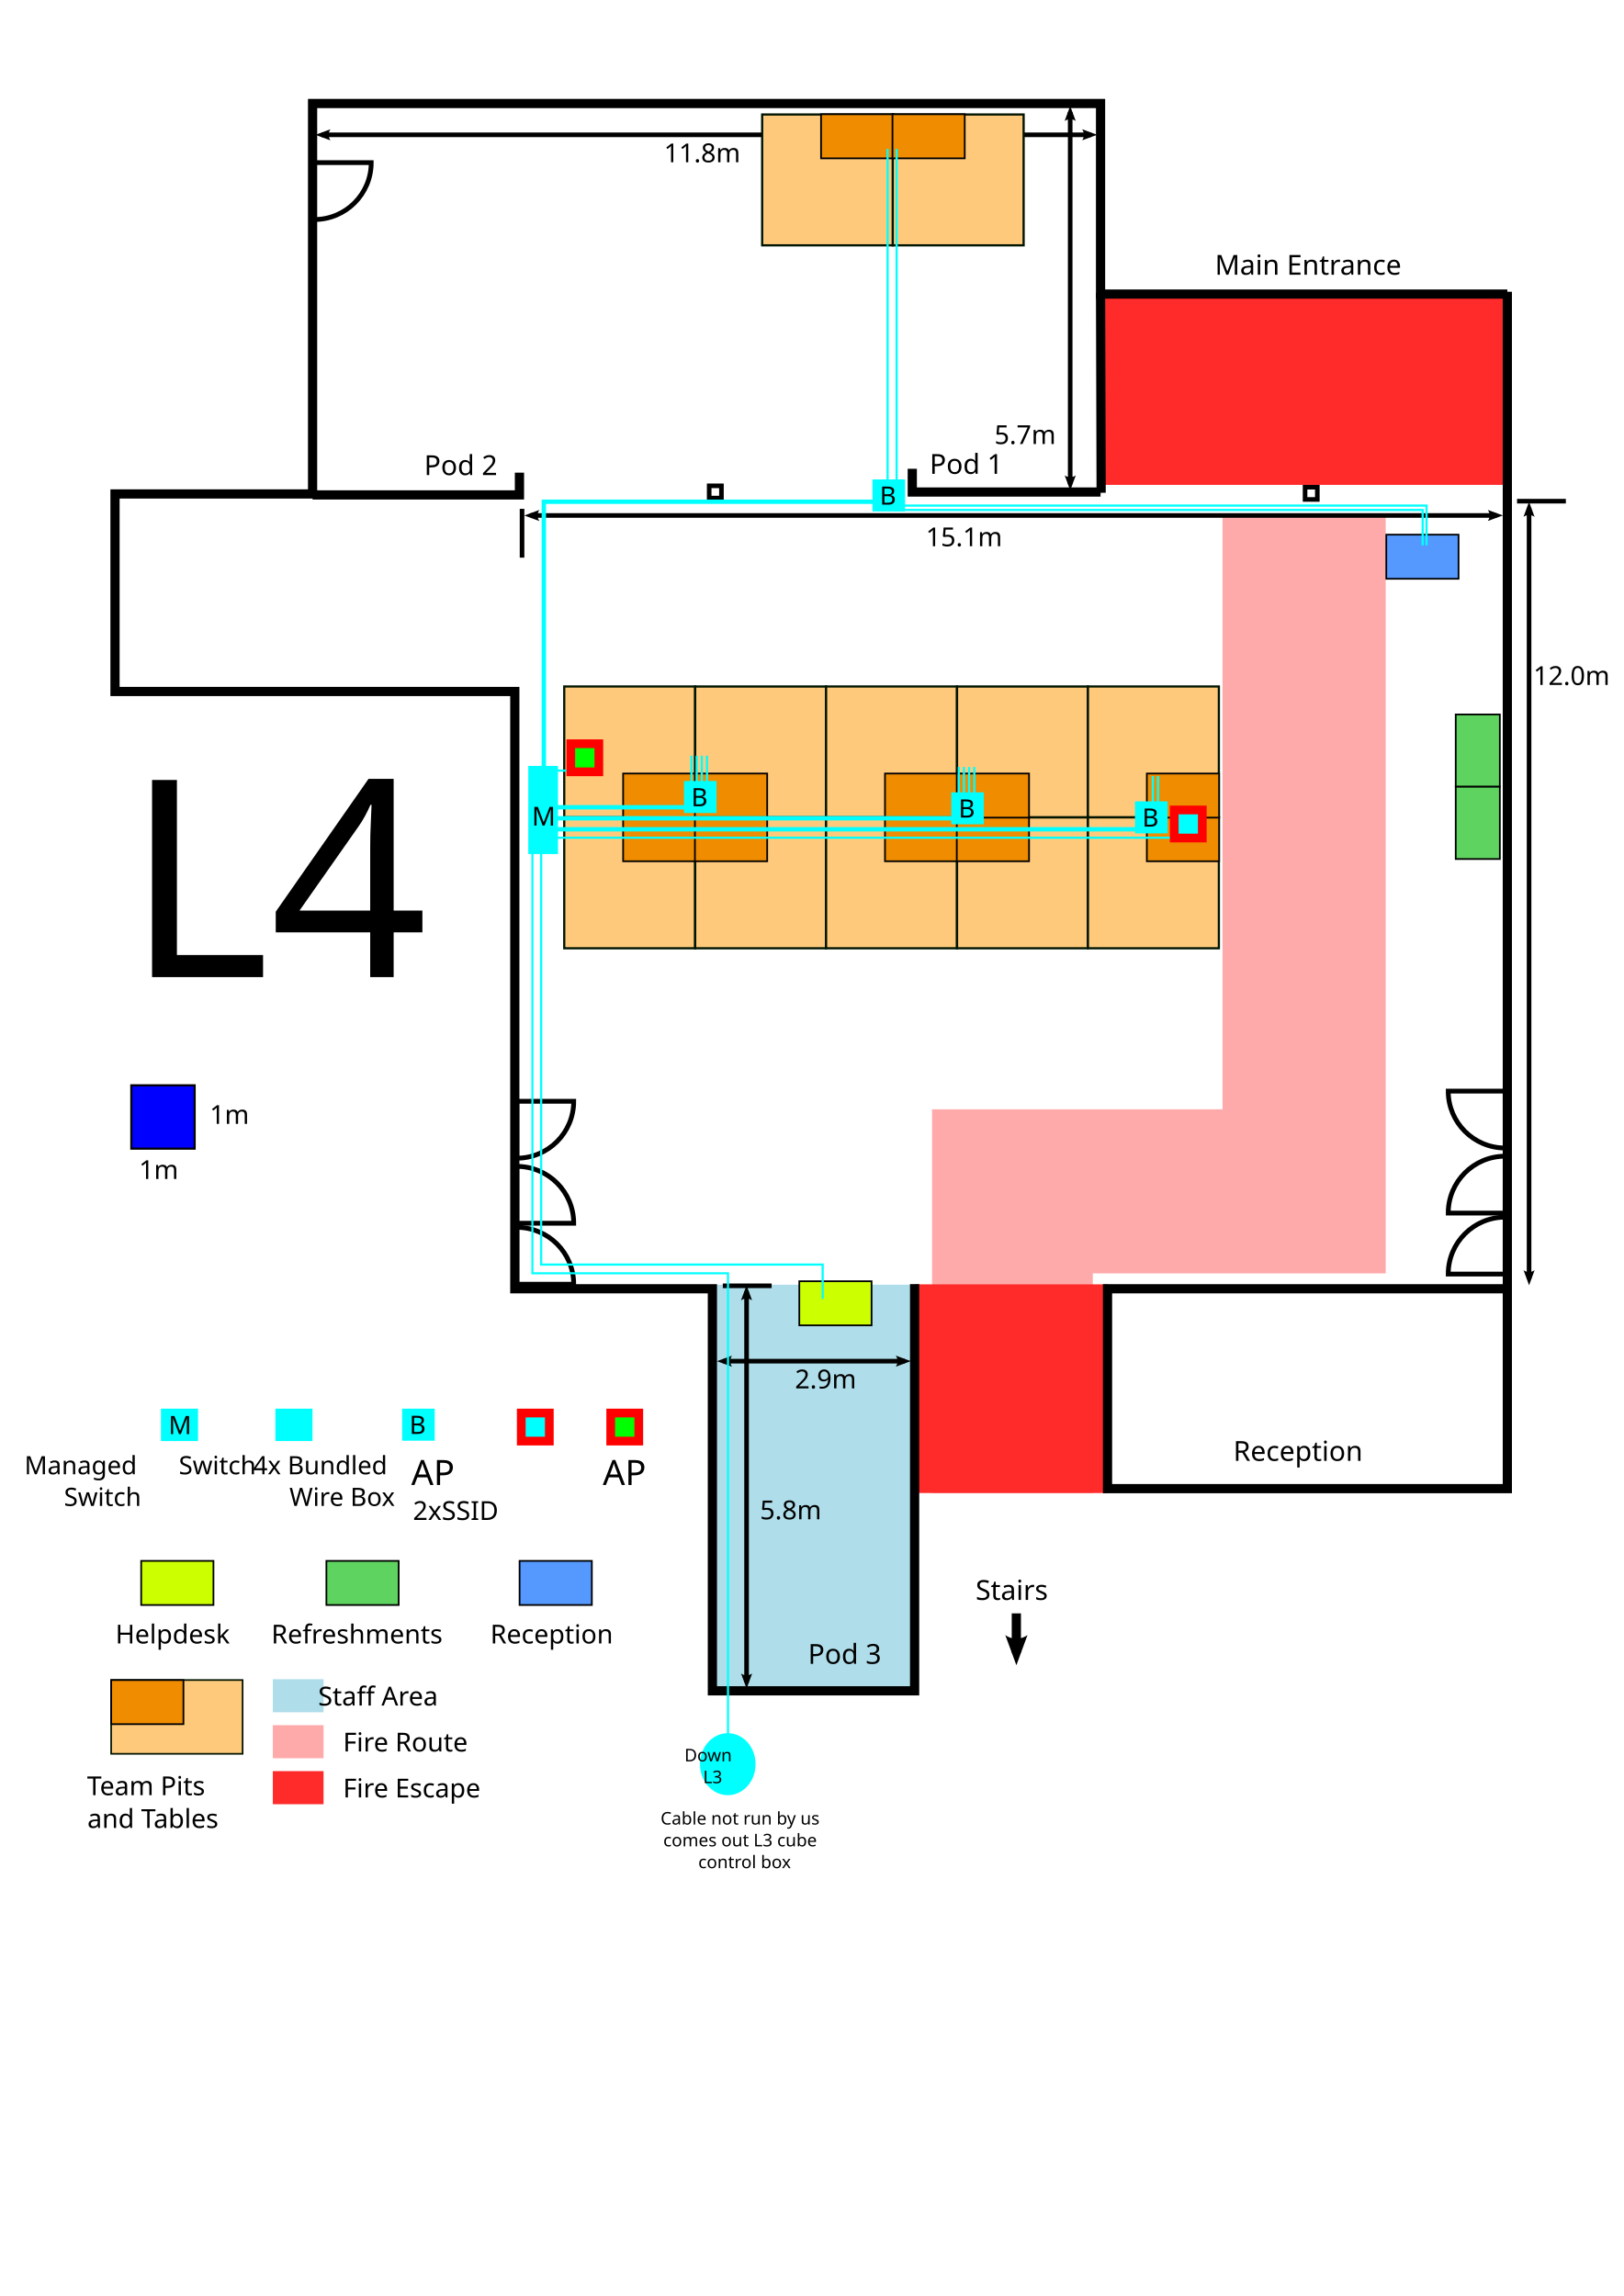
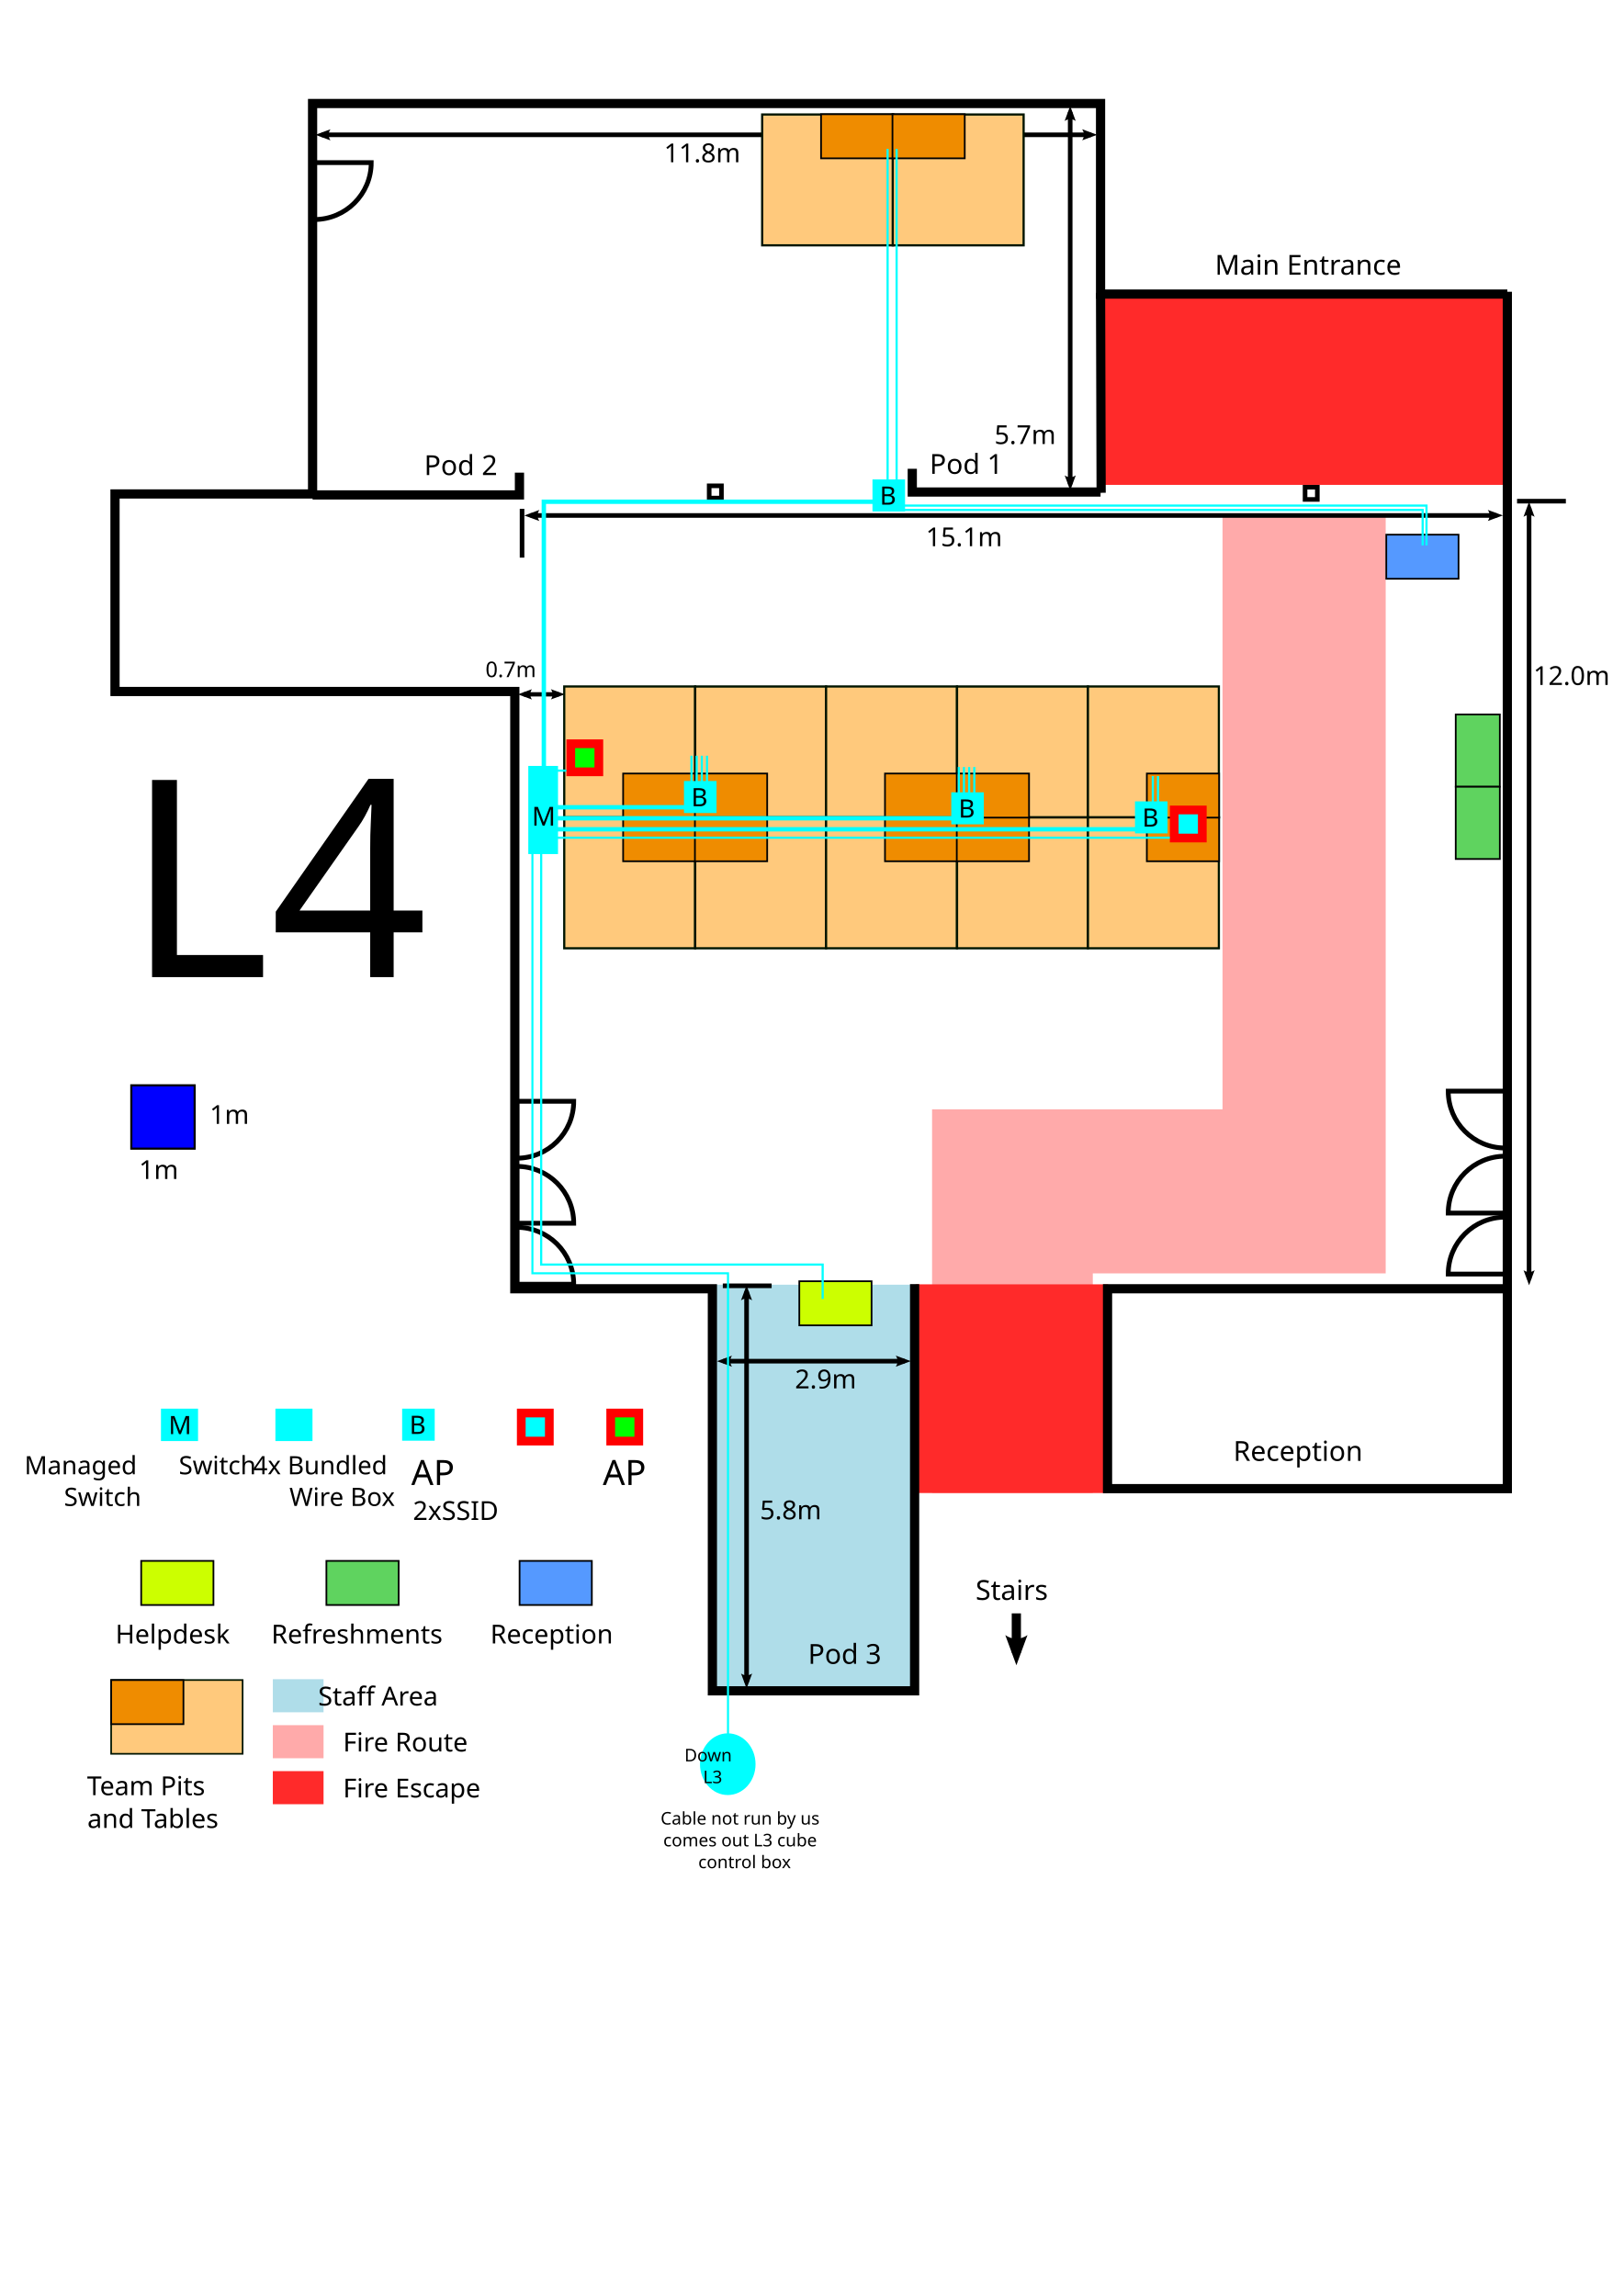
<svg xmlns="http://www.w3.org/2000/svg" width="744.094" height="1052.362" id="svg7084" version="1.1">
  <defs id="defs7086">
    <marker orient="auto" refY="0" refX="0" id="Arrow2Send" style="overflow:visible">
      <path id="path7634" style="fill-rule:evenodd;stroke-width:0.625;stroke-linejoin:round" d="M 8.719,4.034 -2.207,0.016 8.719,-4.002 c -1.745,2.372 -1.735,5.617 -6e-7,8.035 z" transform="matrix(-0.3,0,0,-0.3,0.69,0)" />
    </marker>
    <marker orient="auto" refY="0" refX="0" id="Arrow2Sstart" style="overflow:visible">
      <path id="path7221" style="fill-rule:evenodd;stroke-width:0.625;stroke-linejoin:round" d="M 8.719,4.034 -2.207,0.016 8.719,-4.002 c -1.745,2.372 -1.735,5.617 -6e-7,8.035 z" transform="matrix(0.3,0,0,0.3,-0.69,0)" />
    </marker>
    <marker orient="auto" refY="0" refX="0" id="marker8237" style="overflow:visible">
      <path id="path8239" style="fill-rule:evenodd;stroke-width:0.625;stroke-linejoin:round" d="M 8.719,4.034 -2.207,0.016 8.719,-4.002 c -1.745,2.372 -1.735,5.617 -6e-7,8.035 z" transform="matrix(-0.3,0,0,-0.3,0.69,0)" />
    </marker>
    <marker orient="auto" refY="0" refX="0" id="marker8241" style="overflow:visible">
      <path id="path8243" style="fill-rule:evenodd;stroke-width:0.625;stroke-linejoin:round" d="M 8.719,4.034 -2.207,0.016 8.719,-4.002 c -1.745,2.372 -1.735,5.617 -6e-7,8.035 z" transform="matrix(0.3,0,0,0.3,-0.69,0)" />
    </marker>
    <marker orient="auto" refY="0" refX="0" id="marker8245" style="overflow:visible">
      <path id="path8247" style="fill-rule:evenodd;stroke-width:0.625;stroke-linejoin:round" d="M 8.719,4.034 -2.207,0.016 8.719,-4.002 c -1.745,2.372 -1.735,5.617 -6e-7,8.035 z" transform="matrix(-0.3,0,0,-0.3,0.69,0)" />
    </marker>
    <marker orient="auto" refY="0" refX="0" id="marker8249" style="overflow:visible">
      <path id="path8251" style="fill-rule:evenodd;stroke-width:0.625;stroke-linejoin:round" d="M 8.719,4.034 -2.207,0.016 8.719,-4.002 c -1.745,2.372 -1.735,5.617 -6e-7,8.035 z" transform="matrix(0.3,0,0,0.3,-0.69,0)" />
    </marker>
    <marker orient="auto" refY="0" refX="0" id="marker8253" style="overflow:visible">
      <path id="path8255" style="fill-rule:evenodd;stroke-width:0.625;stroke-linejoin:round" d="M 8.719,4.034 -2.207,0.016 8.719,-4.002 c -1.745,2.372 -1.735,5.617 -6e-7,8.035 z" transform="matrix(-0.3,0,0,-0.3,0.69,0)" />
    </marker>
    <marker orient="auto" refY="0" refX="0" id="marker8257" style="overflow:visible">
      <path id="path8259" style="fill-rule:evenodd;stroke-width:0.625;stroke-linejoin:round" d="M 8.719,4.034 -2.207,0.016 8.719,-4.002 c -1.745,2.372 -1.735,5.617 -6e-7,8.035 z" transform="matrix(0.3,0,0,0.3,-0.69,0)" />
    </marker>
    <marker orient="auto" refY="0" refX="0" id="marker8261" style="overflow:visible">
      <path id="path8263" style="fill-rule:evenodd;stroke-width:0.625;stroke-linejoin:round" d="M 8.719,4.034 -2.207,0.016 8.719,-4.002 c -1.745,2.372 -1.735,5.617 -6e-7,8.035 z" transform="matrix(-0.3,0,0,-0.3,0.69,0)" />
    </marker>
    <marker orient="auto" refY="0" refX="0" id="marker8265" style="overflow:visible">
      <path id="path8267" style="fill-rule:evenodd;stroke-width:0.625;stroke-linejoin:round" d="M 8.719,4.034 -2.207,0.016 8.719,-4.002 c -1.745,2.372 -1.735,5.617 -6e-7,8.035 z" transform="matrix(0.3,0,0,0.3,-0.69,0)" />
    </marker>
    <marker orient="auto" refY="0" refX="0" id="marker8269" style="overflow:visible">
      <path id="path8271" style="fill-rule:evenodd;stroke-width:0.625;stroke-linejoin:round" d="M 8.719,4.034 -2.207,0.016 8.719,-4.002 c -1.745,2.372 -1.735,5.617 -6e-7,8.035 z" transform="matrix(-0.3,0,0,-0.3,0.69,0)" />
    </marker>
    <marker orient="auto" refY="0" refX="0" id="marker8273" style="overflow:visible">
      <path id="path8275" style="fill-rule:evenodd;stroke-width:0.625;stroke-linejoin:round" d="M 8.719,4.034 -2.207,0.016 8.719,-4.002 c -1.745,2.372 -1.735,5.617 -6e-7,8.035 z" transform="matrix(0.3,0,0,0.3,-0.69,0)" />
    </marker>
    <marker orient="auto" refY="0" refX="0" id="marker8277" style="overflow:visible">
      <path id="path8279" style="fill-rule:evenodd;stroke-width:0.625;stroke-linejoin:round" d="M 8.719,4.034 -2.207,0.016 8.719,-4.002 c -1.745,2.372 -1.735,5.617 -6e-7,8.035 z" transform="matrix(-0.3,0,0,-0.3,0.69,0)" />
+     </marker>
+     <marker orient="auto" refY="0" refX="0" id="Arrow2Sstart-9" style="overflow:visible">
+       <path id="path7221-3" style="fill-rule:evenodd;stroke-width:0.625;stroke-linejoin:round" d="M 8.719,4.034 -2.207,0.016 8.719,-4.002 c -1.745,2.372 -1.735,5.617 -6e-7,8.035 z" transform="matrix(0.3,0,0,0.3,-0.69,0)" />
+     </marker>
+     <marker orient="auto" refY="0" refX="0" id="Arrow2Send-4" style="overflow:visible">
+       <path id="path7634-1" style="fill-rule:evenodd;stroke-width:0.625;stroke-linejoin:round" d="M 8.719,4.034 -2.207,0.016 8.719,-4.002 c -1.745,2.372 -1.735,5.617 -6e-7,8.035 z" transform="matrix(-0.3,0,0,-0.3,0.69,0)" />
    </marker>
  </defs>
  <g id="layer6" style="display:inline">
    <path style="fill:#ffaaaa;stroke:none;display:inline" d="m 635.017,281.915 0,301.725 -134.214,0 0,100.686 -73.66,0 0,-101.786 0,-74.107 133.109,0 0,-272.517 c 24.922,-0.004 49.843,-0.002 74.765,-0.002 z" id="path3713" />
    <rect style="fill:#afdde9;stroke:none;display:inline" id="rect3173" width="91.814" height="186.755" x="327.665" y="588.839" />
    <rect style="fill:#ff2a2a;stroke:none;display:inline" id="rect3324" width="88.237" height="95.657" x="419.567" y="588.667" />
    <rect style="fill:#ff2a2a;stroke:none;display:inline" id="rect3324-4" width="184.342" height="86.792" x="505.079" y="135.451" />
  </g>
  <g id="layer1" transform="translate(0,-2.5390623e-6)" style="display:inline">
    <path style="fill:none;stroke:#000000;stroke-width:4.218px;stroke-linecap:butt;stroke-linejoin:miter;stroke-opacity:1;display:inline" d="m 690.765,134.791 -186.411,0 0,-87.347 -361.106,0 0,178.955 -90.543,0 0,90.543 183.216,0 0,273.759 90.543,0 0,184.281 92.673,0 0,-186.412" id="path7061" />
    <path style="fill:none;stroke:#000000;stroke-width:4.218px;stroke-linecap:butt;stroke-linejoin:miter;stroke-opacity:1;display:inline" d="m 690.765,133.726 0,548.583 -183.216,0 0,-91.608 184.281,0" id="path7063" />
    <path style="fill:none;stroke:#000000;stroke-width:4.218px;stroke-linecap:butt;stroke-linejoin:miter;stroke-opacity:1;display:inline" d="m 143.247,226.84 94.804,0 0,-10.2" id="path7065" />
    <path style="fill:none;stroke:#000000;stroke-width:4.218px;stroke-linecap:butt;stroke-linejoin:miter;stroke-opacity:1;display:inline" d="m 418.072,214.864 0,10.652 86.282,0" id="path7069" />
    <path style="fill:none;stroke:#000000;stroke-width:0.5;stroke-miterlimit:4;stroke-opacity:1;stroke-dasharray:none;display:inline" id="path7093" d="m 640.689,320.633 a 5.935,5.935 0 0 1 -5.937,5.935 l 0.003,-5.935 z" transform="matrix(4.393598,0,0,-4.393598,-2552.015,1969.413)" />
    <path transform="matrix(4.393598,0,0,4.393598,-2552.015,-903.9537)" d="m 640.689,320.633 a 5.935,5.935 0 0 1 -5.937,5.935 l 0.003,-5.935 z" id="path7095" style="fill:none;stroke:#000000;stroke-width:0.5;stroke-miterlimit:4;stroke-opacity:1;stroke-dasharray:none;display:inline" />
    <path transform="matrix(4.393598,0,0,-4.393598,-2552.015,1997.357)" d="m 640.689,320.633 a 5.935,5.935 0 0 1 -5.937,5.935 l 0.003,-5.935 z" id="path7097" style="fill:none;stroke:#000000;stroke-width:0.5;stroke-miterlimit:4;stroke-opacity:1;stroke-dasharray:none;display:inline" />
    <path style="fill:none;stroke:#000000;stroke-width:0.5;stroke-miterlimit:4;stroke-opacity:1;stroke-dasharray:none;display:inline" id="path7099" d="m 640.689,320.633 a 5.935,5.935 0 0 1 -5.937,5.935 l 0.003,-5.935 z" transform="matrix(4.393598,0,0,4.393598,-2644.811,-1334.191)" />
    <path transform="matrix(-4.393598,0,0,-4.393598,3478.61,1964.743)" d="m 640.689,320.633 a 5.935,5.935 0 0 1 -5.937,5.935 l 0.003,-5.935 z" id="path7101" style="fill:none;stroke:#000000;stroke-width:0.5;stroke-miterlimit:4;stroke-opacity:1;stroke-dasharray:none;display:inline" />
    <path style="fill:none;stroke:#000000;stroke-width:0.5;stroke-miterlimit:4;stroke-opacity:1;stroke-dasharray:none;display:inline" id="path7103" d="m 640.689,320.633 a 5.935,5.935 0 0 1 -5.937,5.935 l 0.003,-5.935 z" transform="matrix(-4.393598,0,0,4.393598,3478.61,-908.6236)" />
    <path style="fill:none;stroke:#000000;stroke-width:0.5;stroke-miterlimit:4;stroke-opacity:1;stroke-dasharray:none;display:inline" id="path7105" d="m 640.689,320.633 a 5.935,5.935 0 0 1 -5.937,5.935 l 0.003,-5.935 z" transform="matrix(-4.393598,0,0,-4.393598,3478.61,1992.687)" />
    <path style="fill:none;stroke:#000000;stroke-width:4.218px;stroke-linecap:butt;stroke-linejoin:miter;stroke-opacity:1;display:inline" d="m 504.354,134.258 0.266,91.608" id="path7071" />
    <path style="fill:none;stroke:#000000;stroke-width:2.109;stroke-linecap:butt;stroke-linejoin:miter;stroke-miterlimit:4;stroke-opacity:1;stroke-dasharray:none;marker-start:url(#Arrow2Sstart);marker-end:url(#Arrow2Send);display:inline" d="m 700.725,232.831 0,353.414" id="path7820" />
    <path id="path8199" d="m 695.219,229.711 22.369,0" style="fill:none;stroke:#000000;stroke-width:2.109;stroke-linecap:butt;stroke-linejoin:miter;stroke-miterlimit:4;stroke-opacity:1;stroke-dasharray:none;display:inline" />
    <path id="path8201" d="m 685.874,236.263 -442.744,0" style="fill:none;stroke:#000000;stroke-width:2.109;stroke-linecap:butt;stroke-linejoin:miter;stroke-miterlimit:4;stroke-opacity:1;stroke-dasharray:none;marker-start:url(#Arrow2Sstart);marker-end:url(#Arrow2Send);display:inline" />
    <path id="path8203" d="m 239.237,255.593 0,-22.369" style="fill:none;stroke:#000000;stroke-width:2.109;stroke-linecap:butt;stroke-linejoin:miter;stroke-miterlimit:4;stroke-opacity:1;stroke-dasharray:none;display:inline" />
    <path id="path8205" d="m 490.441,51.396 0,170.549" style="fill:none;stroke:#000000;stroke-width:2.109;stroke-linecap:butt;stroke-linejoin:miter;stroke-miterlimit:4;stroke-opacity:1;stroke-dasharray:none;marker-start:url(#Arrow2Sstart);marker-end:url(#Arrow2Send);display:inline" />
    <path style="fill:none;stroke:#000000;stroke-width:2.109;stroke-linecap:butt;stroke-linejoin:miter;stroke-miterlimit:4;stroke-opacity:1;stroke-dasharray:none;marker-start:url(#Arrow2Sstart);marker-end:url(#Arrow2Send);display:inline" d="m 499.966,61.789 -352.581,0" id="path8207" />
    <path style="fill:none;stroke:#000000;stroke-width:2.109;stroke-linecap:butt;stroke-linejoin:miter;stroke-miterlimit:4;stroke-opacity:1;stroke-dasharray:none;marker-start:url(#Arrow2Sstart);marker-end:url(#Arrow2Send);display:inline" d="m 414.549,623.884 -83.144,0" id="path8209" />
    <path id="path8211" d="m 342.13,591.954 0,179.152" style="fill:none;stroke:#000000;stroke-width:2.109;stroke-linecap:butt;stroke-linejoin:miter;stroke-miterlimit:4;stroke-opacity:1;stroke-dasharray:none;marker-start:url(#Arrow2Sstart);marker-end:url(#Arrow2Send);display:inline" />
    <path style="fill:none;stroke:#000000;stroke-width:2.109;stroke-linecap:butt;stroke-linejoin:miter;stroke-miterlimit:4;stroke-opacity:1;stroke-dasharray:none;display:inline" d="m 331.248,589.342 22.369,0" id="path8213" />
    <rect style="fill:none;stroke:#000000;stroke-width:2.109;stroke-miterlimit:4;stroke-opacity:1;stroke-dasharray:none;display:inline" id="rect8215" width="5.614" height="5.614" x="325.001" y="222.676" />
    <rect y="223.299" x="598.073" height="5.614" width="5.614" id="rect8217" style="fill:none;stroke:#000000;stroke-width:2.109;stroke-miterlimit:4;stroke-opacity:1;stroke-dasharray:none;display:inline" />
    <text xml:space="preserve" style="font-size:168.721px;font-style:normal;font-weight:normal;line-height:125%;letter-spacing:0px;word-spacing:0px;fill:#000000;fill-opacity:1;stroke:none;display:inline;font-family:Sans" x="57.408" y="447.853" id="text8219">
      <tspan id="tspan8221" x="57.408" y="447.853" style="font-size:126.54px">L4</tspan>
    </text>
    <text xml:space="preserve" style="font-size:168.721px;font-style:normal;font-weight:normal;line-height:125%;letter-spacing:0px;word-spacing:0px;fill:#000000;fill-opacity:1;stroke:none;font-family:Sans" x="370.283" y="762.614" id="text7159">
      <tspan id="tspan7161" x="370.283" y="762.614" style="font-size:12.654px">Pod 3</tspan>
    </text>
    <text id="text7163" y="217.186" x="426.003" style="font-size:168.721px;font-style:normal;font-weight:normal;line-height:125%;letter-spacing:0px;word-spacing:0px;fill:#000000;fill-opacity:1;stroke:none;font-family:Sans" xml:space="preserve">
      <tspan style="font-size:12.654px" y="217.186" x="426.003" id="tspan7165">Pod 1</tspan>
    </text>
    <text xml:space="preserve" style="font-size:168.721px;font-style:normal;font-weight:normal;line-height:125%;letter-spacing:0px;word-spacing:0px;fill:#000000;fill-opacity:1;stroke:none;font-family:Sans" x="194.35" y="217.741" id="text7167">
      <tspan id="tspan7169" x="194.35" y="217.741" style="font-size:12.654px">Pod 2</tspan>
      <tspan x="194.35" y="233.559" style="font-size:12.654px" id="tspan7171" />
    </text>
    <text xml:space="preserve" style="font-size:168.721px;font-style:normal;font-weight:normal;line-height:125%;letter-spacing:0px;word-spacing:0px;fill:#000000;fill-opacity:1;stroke:none;font-family:Sans" x="556.748" y="125.912" id="text7173">
      <tspan id="tspan7175" x="556.748" y="125.912" style="font-size:12.654px">Main Entrance</tspan>
    </text>
    <text id="text7177" y="669.584" x="565.184" style="font-size:168.721px;font-style:normal;font-weight:normal;line-height:125%;letter-spacing:0px;word-spacing:0px;fill:#000000;fill-opacity:1;stroke:none;font-family:Sans" xml:space="preserve">
      <tspan style="font-size:12.654px" y="669.584" x="565.184" id="tspan7179">Reception</tspan>
    </text>
    <text id="text7181" y="733.306" x="447.079" style="font-size:168.721px;font-style:normal;font-weight:normal;line-height:125%;letter-spacing:0px;word-spacing:0px;fill:#000000;fill-opacity:1;stroke:none;font-family:Sans" xml:space="preserve">
      <tspan style="font-size:12.654px" y="733.306" x="447.079" id="tspan7183">Stairs</tspan>
    </text>
    <path style="fill:none;stroke:#000000;stroke-width:4.218px;stroke-linecap:butt;stroke-linejoin:miter;stroke-opacity:1;marker-end:url(#Arrow2Send)" d="m 465.759,739.483 0,18.077" id="path7185" />
    <text xml:space="preserve" style="font-size:12px;font-style:normal;font-weight:normal;line-height:125%;letter-spacing:0px;word-spacing:0px;fill:#000000;fill-opacity:1;stroke:none;font-family:Sans" x="702.674" y="313.949" id="text8455">
      <tspan id="tspan8457" x="702.674" y="313.949" style="font-size:12px">12.0m</tspan>
    </text>
    <text id="text8459" y="250.362" x="424.286" style="font-size:12px;font-style:normal;font-weight:normal;line-height:125%;letter-spacing:0px;word-spacing:0px;fill:#000000;fill-opacity:1;stroke:none;font-family:Sans" xml:space="preserve">
      <tspan style="font-size:12px" y="250.362" x="424.286" id="tspan8485">15.1m</tspan>
    </text>
    <text xml:space="preserve" style="font-size:12px;font-style:normal;font-weight:normal;line-height:125%;letter-spacing:0px;word-spacing:0px;fill:#000000;fill-opacity:1;stroke:none;font-family:Sans" x="455.714" y="203.505" id="text8463">
      <tspan id="tspan8465" x="455.714" y="203.505" style="font-size:12px">5.7m</tspan>
    </text>
    <text id="text8467" y="74.362" x="304.286" style="font-size:12px;font-style:normal;font-weight:normal;line-height:125%;letter-spacing:0px;word-spacing:0px;fill:#000000;fill-opacity:1;stroke:none;font-family:Sans" xml:space="preserve">
      <tspan style="font-size:12px" y="74.362" x="304.286" id="tspan8469">11.8m</tspan>
    </text>
    <text id="text8471" y="636.362" x="364.286" style="font-size:12px;font-style:normal;font-weight:normal;line-height:125%;letter-spacing:0px;word-spacing:0px;fill:#000000;fill-opacity:1;stroke:none;font-family:Sans" xml:space="preserve">
      <tspan style="font-size:12px" y="636.362" x="364.286" id="tspan8473">2.9m</tspan>
    </text>
    <text xml:space="preserve" style="font-size:12px;font-style:normal;font-weight:normal;line-height:125%;letter-spacing:0px;word-spacing:0px;fill:#000000;fill-opacity:1;stroke:none;font-family:Sans" x="348.286" y="696.362" id="text8475">
      <tspan id="tspan8477" x="348.286" y="696.362" style="font-size:12px">5.8m</tspan>
    </text>
+     <path id="path8201-6" d="m 256.215,318.247 -16.217,0" style="fill:none;stroke:#000000;stroke-width:1.962;stroke-linecap:butt;stroke-linejoin:miter;stroke-miterlimit:4;stroke-opacity:1;stroke-dasharray:none;marker-start:url(#Arrow2Sstart);marker-end:url(#Arrow2Send);display:inline" />
+     <text id="text8459-3" y="310.354" x="222.463" style="font-size:9.896px;font-style:normal;font-weight:normal;line-height:125%;letter-spacing:0px;word-spacing:0px;fill:#000000;fill-opacity:1;stroke:none;display:inline;font-family:Sans" xml:space="preserve">
+       <tspan style="font-size:9.896px" y="310.354" x="222.463" id="tspan8485-0">0.7m</tspan>
+     </text>
  </g>
  <g id="layer3">
    <rect style="fill:#ffc97c;fill-opacity:1;stroke:#001500;stroke-width:1.005;stroke-miterlimit:4;stroke-opacity:1;stroke-dasharray:none;stroke-dashoffset:0" id="rect75993-5-0-1-6" width="59.995" height="59.995" x="-374.646" y="258.574" transform="matrix(0,-1,1,0,0,0)" />
    <rect style="fill:#ffc97c;fill-opacity:1;stroke:#001500;stroke-width:1.017;stroke-miterlimit:4;stroke-opacity:1;stroke-dasharray:none;stroke-dashoffset:0" id="rect75993-5-0-1-6-1" width="59.983" height="59.983" x="-374.639" y="318.58" transform="matrix(0,-1,1,0,0,0)" />
    <rect style="fill:#ffc97c;fill-opacity:1;stroke:#001500;stroke-width:1.005;stroke-miterlimit:4;stroke-opacity:1;stroke-dasharray:none;stroke-dashoffset:0" id="rect75993-5-0-1-6-8" width="59.995" height="59.995" x="-374.646" y="378.574" transform="matrix(0,-1,1,0,0,0)" />
    <rect style="fill:#ffc97c;fill-opacity:1;stroke:#001500;stroke-width:1.017;stroke-miterlimit:4;stroke-opacity:1;stroke-dasharray:none;stroke-dashoffset:0" id="rect75993-5-0-1-6-1-3" width="59.983" height="59.983" x="-374.639" y="438.58" transform="matrix(0,-1,1,0,0,0)" />
    <rect style="fill:#ffc97c;fill-opacity:1;stroke:#001500;stroke-width:1.005;stroke-miterlimit:4;stroke-opacity:1;stroke-dasharray:none;stroke-dashoffset:0" id="rect75993-5-0-1-6-8-2" width="59.995" height="59.995" x="-374.646" y="498.574" transform="matrix(0,-1,1,0,0,0)" />
    <rect style="fill:#ffc97c;fill-opacity:1;stroke:#001500;stroke-width:1.005;stroke-miterlimit:4;stroke-opacity:1;stroke-dasharray:none;stroke-dashoffset:0" id="rect75993-5-0-1-6-9" width="59.995" height="59.995" x="-434.646" y="258.574" transform="matrix(0,-1,1,0,0,0)" />
    <rect style="fill:#ffc97c;fill-opacity:1;stroke:#001500;stroke-width:1.017;stroke-miterlimit:4;stroke-opacity:1;stroke-dasharray:none;stroke-dashoffset:0" id="rect75993-5-0-1-6-1-7" width="59.983" height="59.983" x="-434.639" y="318.58" transform="matrix(0,-1,1,0,0,0)" />
    <rect style="fill:#ffc97c;fill-opacity:1;stroke:#001500;stroke-width:1.005;stroke-miterlimit:4;stroke-opacity:1;stroke-dasharray:none;stroke-dashoffset:0" id="rect75993-5-0-1-6-8-5" width="59.995" height="59.995" x="-434.646" y="378.574" transform="matrix(0,-1,1,0,0,0)" />
    <rect style="fill:#ffc97c;fill-opacity:1;stroke:#001500;stroke-width:1.017;stroke-miterlimit:4;stroke-opacity:1;stroke-dasharray:none;stroke-dashoffset:0" id="rect75993-5-0-1-6-1-3-6" width="59.983" height="59.983" x="-434.639" y="438.58" transform="matrix(0,-1,1,0,0,0)" />
    <rect style="fill:#ffc97c;fill-opacity:1;stroke:#001500;stroke-width:1.005;stroke-miterlimit:4;stroke-opacity:1;stroke-dasharray:none;stroke-dashoffset:0" id="rect75993-5-0-1-6-8-2-4" width="59.995" height="59.995" x="-434.646" y="498.574" transform="matrix(0,-1,1,0,0,0)" />
    <rect style="fill:#ffc97c;fill-opacity:1;stroke:#001500;stroke-width:1.017;stroke-miterlimit:4;stroke-opacity:1;stroke-dasharray:none;stroke-dashoffset:0" id="rect75993-5-0-1-6-1-3-9" width="59.983" height="59.983" x="-112.457" y="349.28" transform="matrix(0,-1,1,0,0,0)" />
    <rect style="fill:#ffc97c;fill-opacity:1;stroke:#001500;stroke-width:1.017;stroke-miterlimit:4;stroke-opacity:1;stroke-dasharray:none;stroke-dashoffset:0" id="rect75993-5-0-1-6-1-3-9-0" width="59.983" height="59.983" x="-112.457" y="409.111" transform="matrix(0,-1,1,0,0,0)" />
    <rect style="fill:#ef8c00;fill-opacity:1;stroke:#000000;stroke-width:0.785;display:inline" id="rect3207-5-1-3-4" width="33.115" height="20.215" x="285.564" y="374.54" />
    <rect style="fill:#ef8c00;fill-opacity:1;stroke:#000000;stroke-width:0.785;display:inline" id="rect3207-5-1-3-4-5" width="33.115" height="20.215" x="285.564" y="354.54" />
    <rect style="fill:#ef8c00;fill-opacity:1;stroke:#000000;stroke-width:0.785;display:inline" id="rect3207-5-1-3-4-3" width="33.115" height="20.215" x="318.464" y="354.54" />
    <rect style="fill:#ef8c00;fill-opacity:1;stroke:#000000;stroke-width:0.785;display:inline" id="rect3207-5-1-3-4-1" width="33.115" height="20.215" x="318.464" y="374.54" />
    <rect style="fill:#ef8c00;fill-opacity:1;stroke:#000000;stroke-width:0.785;display:inline" id="rect3207-5-1-3-4-5-7" width="33.115" height="20.215" x="405.564" y="354.54" />
    <rect style="fill:#ef8c00;fill-opacity:1;stroke:#000000;stroke-width:0.785;display:inline" id="rect3207-5-1-3-4-5-72" width="33.115" height="20.215" x="405.564" y="374.54" />
    <rect style="fill:#ef8c00;fill-opacity:1;stroke:#000000;stroke-width:0.785;display:inline" id="rect3207-5-1-3-4-5-4" width="33.115" height="20.215" x="438.464" y="374.54" />
    <rect style="fill:#ef8c00;fill-opacity:1;stroke:#000000;stroke-width:0.785;display:inline" id="rect3207-5-1-3-4-5-6" width="33.115" height="20.215" x="525.564" y="374.54" />
    <rect style="fill:#ef8c00;fill-opacity:1;stroke:#000000;stroke-width:0.785;display:inline" id="rect3207-5-1-3-4-5-65" width="33.115" height="20.215" x="438.464" y="354.54" />
    <rect style="fill:#ef8c00;fill-opacity:1;stroke:#000000;stroke-width:0.785;display:inline" id="rect3207-5-1-3-4-5-8" width="33.115" height="20.215" x="525.564" y="354.54" />
    <rect style="fill:#ef8c00;fill-opacity:1;stroke:#000000;stroke-width:0.785;display:inline" id="rect3207-5-1-3-4-5-77" width="33.115" height="20.215" x="376.264" y="52.358" />
    <rect style="fill:#ef8c00;fill-opacity:1;stroke:#000000;stroke-width:0.785;display:inline" id="rect3207-5-1-3-4-5-3" width="33.115" height="20.215" x="408.995" y="52.358" />
  </g>
  <g id="layer5" style="display:inline">
    <g style="display:inline" id="g3281" transform="matrix(0,1,-1,0,1234.719,-179.7519)">
      <rect y="547.387" x="507.215" height="20.215" width="33.115" id="rect3207-5" style="fill:#5fd35f;stroke:#000000;stroke-width:0.785;display:inline" />
      <rect y="547.387" x="540.366" height="20.215" width="33.115" id="rect3207-6" style="fill:#5fd35f;stroke:#000000;stroke-width:0.785;display:inline" />
    </g>
    <rect style="fill:#ccff00;stroke:#000000;stroke-width:0.785;display:inline" id="rect3207-5-1" width="33.115" height="20.215" x="366.299" y="587.254" />
    <rect style="fill:#5599ff;stroke:#000000;stroke-width:0.785;display:inline" id="rect3207-5-3" width="33.115" height="20.215" x="635.289" y="245.061" />
  </g>
  <g id="layer4" style="display:inline">
    <path style="fill:none;stroke:#00ffff;stroke-width:0.941px;stroke-linecap:butt;stroke-linejoin:miter;stroke-opacity:1" d="m 243.986,386.204 0,197.399 89.636,0 0,189.717 0,26.634" id="path7373" />
    <g id="g3201" transform="translate(-16,0)">
-       <path transform="matrix(0.371134,0,0,0.3846154,143.6386,694.3092)" d="m 589.02,297.172 a 34.295,36.77 0 1 1 -68.589,0 34.295,36.77 0 1 1 68.589,0 z" id="path7170" style="fill:#00ffff;fill-opacity:1;stroke:#00ffff;stroke-width:0;stroke-miterlimit:4;stroke-opacity:1;stroke-dasharray:none;display:inline" />
+       <path transform="matrix(0.371134,0,0,0.3846154,143.6386,694.3092)" d="m 589.02,297.172 c 0,20.307 -15.354,36.77 -34.295,36.77 -18.94,0 -34.295,-16.462 -34.295,-36.77 0,-20.307 15.354,-36.77 34.295,-36.77 18.94,0 34.295,16.462 34.295,36.77 z" id="path7170" style="fill:#00ffff;fill-opacity:1;stroke:#00ffff;stroke-width:0;stroke-miterlimit:4;stroke-opacity:1;stroke-dasharray:none;display:inline" />
      <text id="text6925-9-7-5" y="807.317" x="349.888" style="font-size:8px;font-style:normal;font-weight:normal;line-height:125%;letter-spacing:0px;word-spacing:0px;fill:#000000;fill-opacity:1;stroke:none;display:inline;font-family:Sans" xml:space="preserve">
        <tspan id="tspan6983-2" style="font-size:8px;text-align:center;text-anchor:middle" y="807.317" x="349.888">Down</tspan>
        <tspan id="tspan7193" style="font-size:8px;text-align:center;text-anchor:middle" y="817.317" x="349.888">L3</tspan>
      </text>
    </g>
    <text xml:space="preserve" style="font-size:8px;font-style:normal;font-weight:normal;line-height:125%;letter-spacing:0px;word-spacing:0px;fill:#000000;fill-opacity:1;stroke:none;display:inline;font-family:Sans" x="346.437" y="836.265" id="text6925-9-7-5-7">
      <tspan x="346.437" y="836.265" style="font-size:8px;text-align:center;text-anchor:middle" id="tspan7193-3">Cable not run by us</tspan>
      <tspan x="346.437" y="846.265" style="font-size:8px;text-align:center;text-anchor:middle" id="tspan7469">comes out L3 cube</tspan>
      <tspan x="346.437" y="856.265" style="font-size:8px;text-align:center;text-anchor:middle" id="tspan7473">control box</tspan>
    </text>
    <rect style="fill:#00ffff;stroke:#00ffff;stroke-width:1.019;stroke-miterlimit:4;stroke-dasharray:none" id="rect5393" width="12.602" height="39.38" x="242.609" y="351.564" />
    <text xml:space="preserve" style="font-size:40px;font-style:normal;font-weight:normal;line-height:125%;letter-spacing:0px;word-spacing:0px;fill:#000000;fill-opacity:1;stroke:none;display:inline;font-family:Sans" x="243.73" y="378.406" id="text6925-9-7">
      <tspan x="243.73" y="378.406" style="font-size:12px" id="tspan6983">M</tspan>
    </text>
    <path style="fill:none;stroke:#00ffff;stroke-width:1px;stroke-linecap:butt;stroke-linejoin:miter;stroke-opacity:1" d="m 248,389.112 0,190.5 129,0 0,15.75" id="path3673" />
    <path style="fill:none;stroke:#00ffff;stroke-width:1px;stroke-linecap:butt;stroke-linejoin:miter;stroke-opacity:1" d="m 252.437,353.21 9.899,0" id="path3675" />
    <path style="fill:none;stroke:#00ffff;stroke-width:2;stroke-linecap:butt;stroke-linejoin:miter;stroke-miterlimit:4;stroke-opacity:1;stroke-dasharray:none" d="m 249.22,353.058 0,-123.086 162.341,0" id="path3677" />
    <path style="fill:none;stroke:#00ffff;stroke-width:1px;stroke-linecap:butt;stroke-linejoin:miter;stroke-opacity:1" d="m 406.763,68.246 0,161.22" id="path3679" />
    <path style="fill:none;stroke:#00ffff;stroke-width:1px;stroke-linecap:butt;stroke-linejoin:miter;stroke-opacity:1;display:inline" d="m 410.895,68.246 0,161.22" id="path3679-7" />
    <path style="fill:none;stroke:#00ffff;stroke-width:1px;stroke-linecap:butt;stroke-linejoin:miter;stroke-opacity:1" d="m 408.938,231.737 244.783,0 0,18.236" id="path3699" />
    <path style="fill:none;stroke:#00ffff;stroke-width:1px;stroke-linecap:butt;stroke-linejoin:miter;stroke-opacity:1;display:inline" d="m 407.176,233.737 244.783,0 0,16.236" id="path3699-2" />
    <rect style="fill:#00ff00;fill-opacity:1;stroke:#ff0000;stroke-width:4;stroke-miterlimit:4;stroke-opacity:1;stroke-dasharray:none;display:inline" id="rect6637" width="12.857" height="12.857" x="261.569" y="340.897" />
    <path style="fill:#00ffff;stroke:#00ffff;stroke-width:2;stroke-linecap:butt;stroke-linejoin:miter;stroke-miterlimit:4;stroke-opacity:1;stroke-dasharray:none" d="m 254.735,370.004 63.286,0" id="path4565" />
    <path style="fill:#00ffff;stroke:#00ffff;stroke-width:2;stroke-linecap:butt;stroke-linejoin:miter;stroke-miterlimit:4;stroke-opacity:1;stroke-dasharray:none;display:inline" d="m 254.382,375.048 184.201,0" id="path4565-1" />
    <path style="fill:#00ffff;stroke:#00ffff;stroke-width:2;stroke-linecap:butt;stroke-linejoin:miter;stroke-miterlimit:4;stroke-opacity:1;stroke-dasharray:none;display:inline" d="m 254.389,380.092 276.832,0" id="path4565-1-2" />
    <path style="fill:none;stroke:#00ffff;stroke-width:1px;stroke-linecap:butt;stroke-linejoin:miter;stroke-opacity:1" d="m 254.735,383.969 284.787,0" id="path4829" />
    <rect style="fill:#00ffff;fill-opacity:1;stroke:#ff0000;stroke-width:4;stroke-miterlimit:4;stroke-opacity:1;stroke-dasharray:none;display:inline" id="rect6637-0-0" width="12.857" height="12.857" x="538.116" y="371.247" />
    <g id="g4963">
      <path id="path4731-54" d="m 316.897,358.552 0,-12.18" style="fill:none;stroke:#00ffff;stroke-width:1;stroke-linecap:butt;stroke-linejoin:miter;stroke-miterlimit:4;stroke-opacity:1;stroke-dasharray:none;display:inline" />
      <path id="path4731-1-1" d="m 319.26,358.552 0,-12.18" style="fill:none;stroke:#00ffff;stroke-width:1;stroke-linecap:butt;stroke-linejoin:miter;stroke-miterlimit:4;stroke-opacity:1;stroke-dasharray:none;display:inline" />
      <path id="path4731-5-2" d="m 321.623,358.552 0,-12.18" style="fill:none;stroke:#00ffff;stroke-width:1;stroke-linecap:butt;stroke-linejoin:miter;stroke-miterlimit:4;stroke-opacity:1;stroke-dasharray:none;display:inline" />
      <path id="path4731-2-4" d="m 323.987,358.552 0,-12.18" style="fill:none;stroke:#00ffff;stroke-width:1;stroke-linecap:butt;stroke-linejoin:miter;stroke-miterlimit:4;stroke-opacity:1;stroke-dasharray:none;display:inline" />
      <g transform="translate(-12.75,-10.625)" id="g4912">
        <rect y="368.597" x="326.194" height="14.679" width="14.923" id="rect6929-4-4-6-0-8-6-3" style="fill:#00ffff;fill-opacity:1;stroke:#ff0000;stroke-width:0;stroke-miterlimit:4;stroke-opacity:1;stroke-dasharray:none;display:inline" />
        <text id="text6925-9-7-6-3-0-4" y="380.165" x="329.518" style="font-size:64.187px;font-style:normal;font-weight:normal;line-height:125%;letter-spacing:0px;word-spacing:0px;fill:#000000;fill-opacity:1;stroke:none;display:inline;font-family:Sans" xml:space="preserve">
          <tspan id="tspan6983-26-7-54-0" style="font-size:11.6px;font-weight:normal" y="380.165" x="329.518">B</tspan>
        </text>
      </g>
    </g>
    <g transform="translate(122.495,5.173783)" style="display:inline" id="g4963-3">
      <path id="path4731-54-9" d="m 316.897,358.552 0,-12.18" style="fill:none;stroke:#00ffff;stroke-width:1;stroke-linecap:butt;stroke-linejoin:miter;stroke-miterlimit:4;stroke-opacity:1;stroke-dasharray:none;display:inline" />
      <path id="path4731-1-1-0" d="m 319.26,358.552 0,-12.18" style="fill:none;stroke:#00ffff;stroke-width:1;stroke-linecap:butt;stroke-linejoin:miter;stroke-miterlimit:4;stroke-opacity:1;stroke-dasharray:none;display:inline" />
      <path id="path4731-5-2-7" d="m 321.623,358.552 0,-12.18" style="fill:none;stroke:#00ffff;stroke-width:1;stroke-linecap:butt;stroke-linejoin:miter;stroke-miterlimit:4;stroke-opacity:1;stroke-dasharray:none;display:inline" />
      <path id="path4731-2-4-9" d="m 323.987,358.552 0,-12.18" style="fill:none;stroke:#00ffff;stroke-width:1;stroke-linecap:butt;stroke-linejoin:miter;stroke-miterlimit:4;stroke-opacity:1;stroke-dasharray:none;display:inline" />
      <g transform="translate(-12.75,-10.625)" id="g4912-0">
        <rect y="368.597" x="326.194" height="14.679" width="14.923" id="rect6929-4-4-6-0-8-6-3-4" style="fill:#00ffff;fill-opacity:1;stroke:#ff0000;stroke-width:0;stroke-miterlimit:4;stroke-opacity:1;stroke-dasharray:none;display:inline" />
        <text id="text6925-9-7-6-3-0-4-0" y="380.165" x="329.518" style="font-size:64.187px;font-style:normal;font-weight:normal;line-height:125%;letter-spacing:0px;word-spacing:0px;fill:#000000;fill-opacity:1;stroke:none;display:inline;font-family:Sans" xml:space="preserve">
          <tspan id="tspan6983-26-7-54-0-5" style="font-size:11.6px;font-weight:normal" y="380.165" x="329.518">B</tspan>
        </text>
      </g>
    </g>
    <path style="fill:none;stroke:#00ffff;stroke-width:1;stroke-linecap:butt;stroke-linejoin:miter;stroke-miterlimit:4;stroke-opacity:1;stroke-dasharray:none;display:inline" d="m 528.308,367.88 0,-12.18" id="path4731-5-2-5" />
    <path style="fill:none;stroke:#00ffff;stroke-width:1;stroke-linecap:butt;stroke-linejoin:miter;stroke-miterlimit:4;stroke-opacity:1;stroke-dasharray:none;display:inline" d="m 530.671,367.88 0,-12.18" id="path4731-2-4-3" />
    <g id="g4912-4" transform="translate(193.9349,-1.296964)">
      <rect style="fill:#00ffff;fill-opacity:1;stroke:#ff0000;stroke-width:0;stroke-miterlimit:4;stroke-opacity:1;stroke-dasharray:none;display:inline" id="rect6929-4-4-6-0-8-6-3-1" width="14.923" height="14.679" x="326.194" y="368.597" />
      <text xml:space="preserve" style="font-size:64.187px;font-style:normal;font-weight:normal;line-height:125%;letter-spacing:0px;word-spacing:0px;fill:#000000;fill-opacity:1;stroke:none;display:inline;font-family:Sans" x="329.518" y="380.165" id="text6925-9-7-6-3-0-4-6">
        <tspan x="329.518" y="380.165" style="font-size:11.6px;font-weight:normal" id="tspan6983-26-7-54-0-8">B</tspan>
      </text>
    </g>
    <g style="display:inline" id="g4912-4-6" transform="translate(73.63836,-148.8566)">
      <rect style="fill:#00ffff;fill-opacity:1;stroke:#ff0000;stroke-width:0;stroke-miterlimit:4;stroke-opacity:1;stroke-dasharray:none;display:inline" id="rect6929-4-4-6-0-8-6-3-1-1" width="14.923" height="14.679" x="326.194" y="368.597" />
      <text xml:space="preserve" style="font-size:64.187px;font-style:normal;font-weight:normal;line-height:125%;letter-spacing:0px;word-spacing:0px;fill:#000000;fill-opacity:1;stroke:none;display:inline;font-family:Sans" x="329.518" y="380.165" id="text6925-9-7-6-3-0-4-6-5">
        <tspan x="329.518" y="380.165" style="font-size:11.6px;font-weight:normal" id="tspan6983-26-7-54-0-8-8">B</tspan>
      </text>
    </g>
  </g>
  <g id="layer2" style="display:inline">
    <rect style="fill:#0000ff;fill-rule:evenodd;stroke:#000000;stroke-width:0.968px;stroke-linecap:butt;stroke-linejoin:miter;stroke-opacity:1;display:inline" id="rect3290" width="29.032" height="29.032" x="60.173" y="497.448" />
    <text id="text8459-4" y="540.396" x="63.681" style="font-size:12px;font-style:normal;font-weight:normal;line-height:125%;letter-spacing:0px;word-spacing:0px;fill:#000000;fill-opacity:1;stroke:none;display:inline;font-family:Sans" xml:space="preserve">
      <tspan style="font-size:12px" y="540.396" x="63.681" id="tspan3317">1m</tspan>
    </text>
    <text id="text8459-4-9" y="515.123" x="96.088" style="font-size:12px;font-style:normal;font-weight:normal;line-height:125%;letter-spacing:0px;word-spacing:0px;fill:#000000;fill-opacity:1;stroke:none;display:inline;font-family:Sans" xml:space="preserve">
      <tspan style="font-size:12px" y="515.123" x="96.088" id="tspan3317-5">1m</tspan>
    </text>
    <g id="g3389" transform="translate(35.78571,-109.6358)" />
    <g id="g4147">
      <text xml:space="preserve" style="font-size:12px;font-style:normal;font-weight:normal;line-height:125%;letter-spacing:0px;word-spacing:0px;fill:#000000;fill-opacity:1;stroke:none;display:inline;font-family:Sans" x="224.696" y="753.275" id="text8471-2">
        <tspan id="tspan3324" x="224.696" y="753.275" style="font-size:12px">Reception</tspan>
      </text>
      <text xml:space="preserve" style="font-size:12px;font-style:normal;font-weight:normal;line-height:125%;letter-spacing:0px;word-spacing:0px;fill:#000000;fill-opacity:1;stroke:none;display:inline;font-family:Sans" x="52.911" y="753.275" id="text8471-2-9">
        <tspan id="tspan3324-2" x="52.911" y="753.275" style="font-size:12px">Helpdesk</tspan>
      </text>
      <text xml:space="preserve" style="font-size:12px;font-style:normal;font-weight:normal;line-height:125%;letter-spacing:0px;word-spacing:0px;fill:#000000;fill-opacity:1;stroke:none;display:inline;font-family:Sans" x="124.34" y="753.275" id="text8471-2-6">
        <tspan id="tspan3358" x="124.34" y="753.275" style="font-size:12px">Refreshments</tspan>
      </text>
      <rect y="715.429" x="64.704" height="20.215" width="33.115" id="rect3207-5-1-5" style="fill:#ccff00;stroke:#000000;stroke-width:0.785;display:inline" />
      <rect y="715.429" x="149.58" height="20.215" width="33.115" id="rect3207-6-9" style="fill:#5fd35f;stroke:#000000;stroke-width:0.785;display:inline" />
      <rect y="715.429" x="238.107" height="20.215" width="33.115" id="rect3207-5-3-0" style="fill:#5599ff;stroke:#000000;stroke-width:0.785;display:inline" />
    </g>
    <g id="g4176">
      <rect transform="matrix(0,-1,1,0,0,0)" y="50.936" x="-803.848" height="60.244" width="33.816" id="rect75993-5-0-1-6-9-2" style="fill:#ffc97c;fill-opacity:1;stroke:#001500;stroke-width:0.756;stroke-miterlimit:4;stroke-opacity:1;stroke-dasharray:none;stroke-dashoffset:0" />
      <rect y="770.047" x="50.951" height="20.215" width="33.115" id="rect3207-5-1-3" style="fill:#ef8c00;fill-opacity:1;stroke:#000000;stroke-width:0.785;display:inline" />
      <text xml:space="preserve" style="font-size:12px;font-style:normal;font-weight:normal;line-height:125%;letter-spacing:0px;word-spacing:0px;fill:#000000;fill-opacity:1;stroke:none;display:inline;font-family:Sans" x="80.994" y="822.816" id="text8471-2-9-3">
        <tspan id="tspan3324-2-0" x="80.994" y="822.816" style="font-size:12px;text-align:center;text-anchor:middle">Team Pits</tspan>
        <tspan id="tspan4145" x="80.994" y="837.816" style="font-size:12px;text-align:center;text-anchor:middle">and Tables</tspan>
      </text>
    </g>
    <g id="g4718">
      <rect y="769.654" x="125.03" height="15.164" width="23.242" id="rect3173-2" style="fill:#afdde9;stroke:none;display:inline" />
      <g id="g4687">
        <text id="text8471-2-9-3-8" y="781.71" x="187.288" style="font-size:12px;font-style:normal;font-weight:normal;line-height:125%;letter-spacing:0px;word-spacing:0px;fill:#000000;fill-opacity:1;stroke:none;display:inline;font-family:Sans" xml:space="preserve">
          <tspan style="font-size:12px;text-align:center;text-anchor:middle" y="781.71" x="187.288" id="tspan4145-0">Staff Area</tspan>
        </text>
      </g>
    </g>
    <g id="g4682" transform="translate(0,0.1461334)">
      <rect y="790.575" x="125.03" height="15.164" width="23.242" id="rect3173-2-4" style="fill:#ffaaaa;fill-opacity:1;stroke:none;display:inline" />
      <text xml:space="preserve" style="font-size:12px;font-style:normal;font-weight:normal;text-align:start;line-height:125%;letter-spacing:0px;word-spacing:0px;text-anchor:start;fill:#000000;fill-opacity:1;stroke:none;display:inline;font-family:Sans" x="157.198" y="802.631" id="text8471-2-9-3-8-1">
        <tspan id="tspan4145-0-6" x="157.198" y="802.631" style="font-size:12px;text-align:start;text-anchor:start">Fire Route</tspan>
      </text>
    </g>
    <g transform="translate(0,21.2132)" style="display:inline" id="g4682-8">
      <g id="g4724">
        <rect style="fill:#ff2a2a;fill-opacity:1;stroke:none;display:inline" id="rect3173-2-4-7" width="23.242" height="15.164" x="125.03" y="790.575" />
        <text id="text8471-2-9-3-8-1-5" y="802.631" x="157.198" style="font-size:12px;font-style:normal;font-weight:normal;text-align:start;line-height:125%;letter-spacing:0px;word-spacing:0px;text-anchor:start;fill:#000000;fill-opacity:1;stroke:none;display:inline;font-family:Sans" xml:space="preserve">
          <tspan style="font-size:12px;text-align:start;text-anchor:start" y="802.631" x="157.198" id="tspan4145-0-6-4">Fire Escape</tspan>
        </text>
      </g>
    </g>
    <g id="g5080">
      <text xml:space="preserve" style="font-size:40px;font-style:normal;font-weight:normal;line-height:125%;letter-spacing:0px;word-spacing:0px;fill:#000000;fill-opacity:1;stroke:none;display:inline;font-family:Sans" x="209.437" y="790.287" id="text6750" transform="translate(35.78571,-109.6358)">
        <tspan id="tspan6752" x="209.437" y="790.287" style="font-size:16px;text-align:center;text-anchor:middle">AP</tspan>
        <tspan x="209.437" y="806.3" id="tspan6754" style="font-size:12px;text-align:center;text-anchor:middle">2xSSID</tspan>
      </text>
      <text xml:space="preserve" style="font-size:40px;font-style:normal;font-weight:normal;line-height:125%;letter-spacing:0px;word-spacing:0px;fill:#000000;fill-opacity:1;stroke:none;display:inline;font-family:Sans" x="240.437" y="790.287" id="text6760" transform="translate(35.78571,-109.6358)">
        <tspan id="tspan6762" x="240.437" y="790.287" style="font-size:16px">AP</tspan>
      </text>
      <rect style="fill:#00ffff;fill-opacity:1;stroke:#ff0000;stroke-width:4;stroke-miterlimit:4;stroke-opacity:1;stroke-dasharray:none;display:inline" id="rect6637-0" width="12.857" height="12.857" x="203.096" y="757.291" transform="translate(35.78571,-109.6358)" />
      <rect style="fill:#00ff00;fill-opacity:1;stroke:#ff0000;stroke-width:4;stroke-miterlimit:4;stroke-opacity:1;stroke-dasharray:none;display:inline" id="rect6637-3" width="12.857" height="12.857" x="244.09" y="757.291" transform="translate(35.78571,-109.6358)" />
      <g transform="matrix(0.9669683,0,0,0.9669683,-219.2718,445.7209)" id="g7339-2" style="display:inline">
        <rect style="fill:#00ffff;fill-opacity:1;stroke:#ff0000;stroke-width:0;stroke-miterlimit:4;stroke-opacity:1;stroke-dasharray:none;display:inline" id="rect6929-4-4-6-0" width="17.573" height="15.353" x="303.048" y="206.764" />
        <text xml:space="preserve" style="font-size:40px;font-style:normal;font-weight:normal;line-height:125%;letter-spacing:0px;word-spacing:0px;fill:#000000;fill-opacity:1;stroke:none;display:inline;font-family:Sans" x="306.654" y="218.815" id="text6925-9-7-6">
          <tspan x="306.654" y="218.815" style="font-size:12px" id="tspan6983-26">M</tspan>
        </text>
      </g>
      <rect y="645.655" x="126.209" height="14.846" width="16.993" id="rect6929-4-4-6-1-1" style="fill:#00ffff;fill-opacity:1;stroke:#ff0000;stroke-width:0;stroke-miterlimit:4;stroke-opacity:1;stroke-dasharray:none;display:inline" />
      <text id="text6750-1" y="675.739" x="82.219" style="font-size:38.679px;font-style:normal;font-weight:normal;line-height:125%;letter-spacing:0px;word-spacing:0px;fill:#000000;fill-opacity:1;stroke:none;display:inline;font-family:Sans" xml:space="preserve">
        <tspan style="font-size:11.604px;text-align:center;text-anchor:middle" id="tspan6754-3" y="675.739" x="82.219">Managed</tspan>
        <tspan id="tspan3583" style="font-size:11.604px;text-align:center;text-anchor:middle" y="690.244" x="82.219">Switch</tspan>
      </text>
      <text id="text6750-1-6" y="675.739" x="134.821" style="font-size:38.679px;font-style:normal;font-weight:normal;line-height:125%;letter-spacing:0px;word-spacing:0px;fill:#000000;fill-opacity:1;stroke:none;display:inline;font-family:Sans" xml:space="preserve">
        <tspan id="tspan3583-1" style="font-size:11.604px;text-align:center;text-anchor:middle" y="675.739" x="134.821">Switch</tspan>
      </text>
      <g transform="matrix(1.604675,0,0,1.604675,-562.2147,702.567)" id="g7339-2-2-4" style="display:inline">
        <rect style="fill:#00ffff;fill-opacity:1;stroke:#ff0000;stroke-width:0;stroke-miterlimit:4;stroke-opacity:1;stroke-dasharray:none;display:inline" id="rect6929-4-4-6-0-8-6" width="9.3" height="9.148" x="465.205" y="-35.466" />
        <text xml:space="preserve" style="font-size:40px;font-style:normal;font-weight:normal;line-height:125%;letter-spacing:0px;word-spacing:0px;fill:#000000;fill-opacity:1;stroke:none;display:inline;font-family:Sans" x="467.276" y="-28.257" id="text6925-9-7-6-3-0">
          <tspan x="467.276" y="-28.257" style="font-size:7.229px;font-weight:normal" id="tspan6983-26-7-54">B</tspan>
        </text>
      </g>
      <text id="text6750-1-4" y="675.739" x="191.993" style="font-size:38.679px;font-style:normal;font-weight:normal;line-height:125%;letter-spacing:0px;word-spacing:0px;fill:#000000;fill-opacity:1;stroke:none;display:inline;font-family:Sans" xml:space="preserve">
        <tspan id="tspan3583-18" style="font-size:11.604px;text-align:center;text-anchor:middle" y="675.739" x="191.993">4x Bundled</tspan>
        <tspan id="tspan4884" style="font-size:11.604px;text-align:center;text-anchor:middle" y="690.244" x="191.993">Wire Box</tspan>
      </text>
    </g>
  </g>
</svg>
